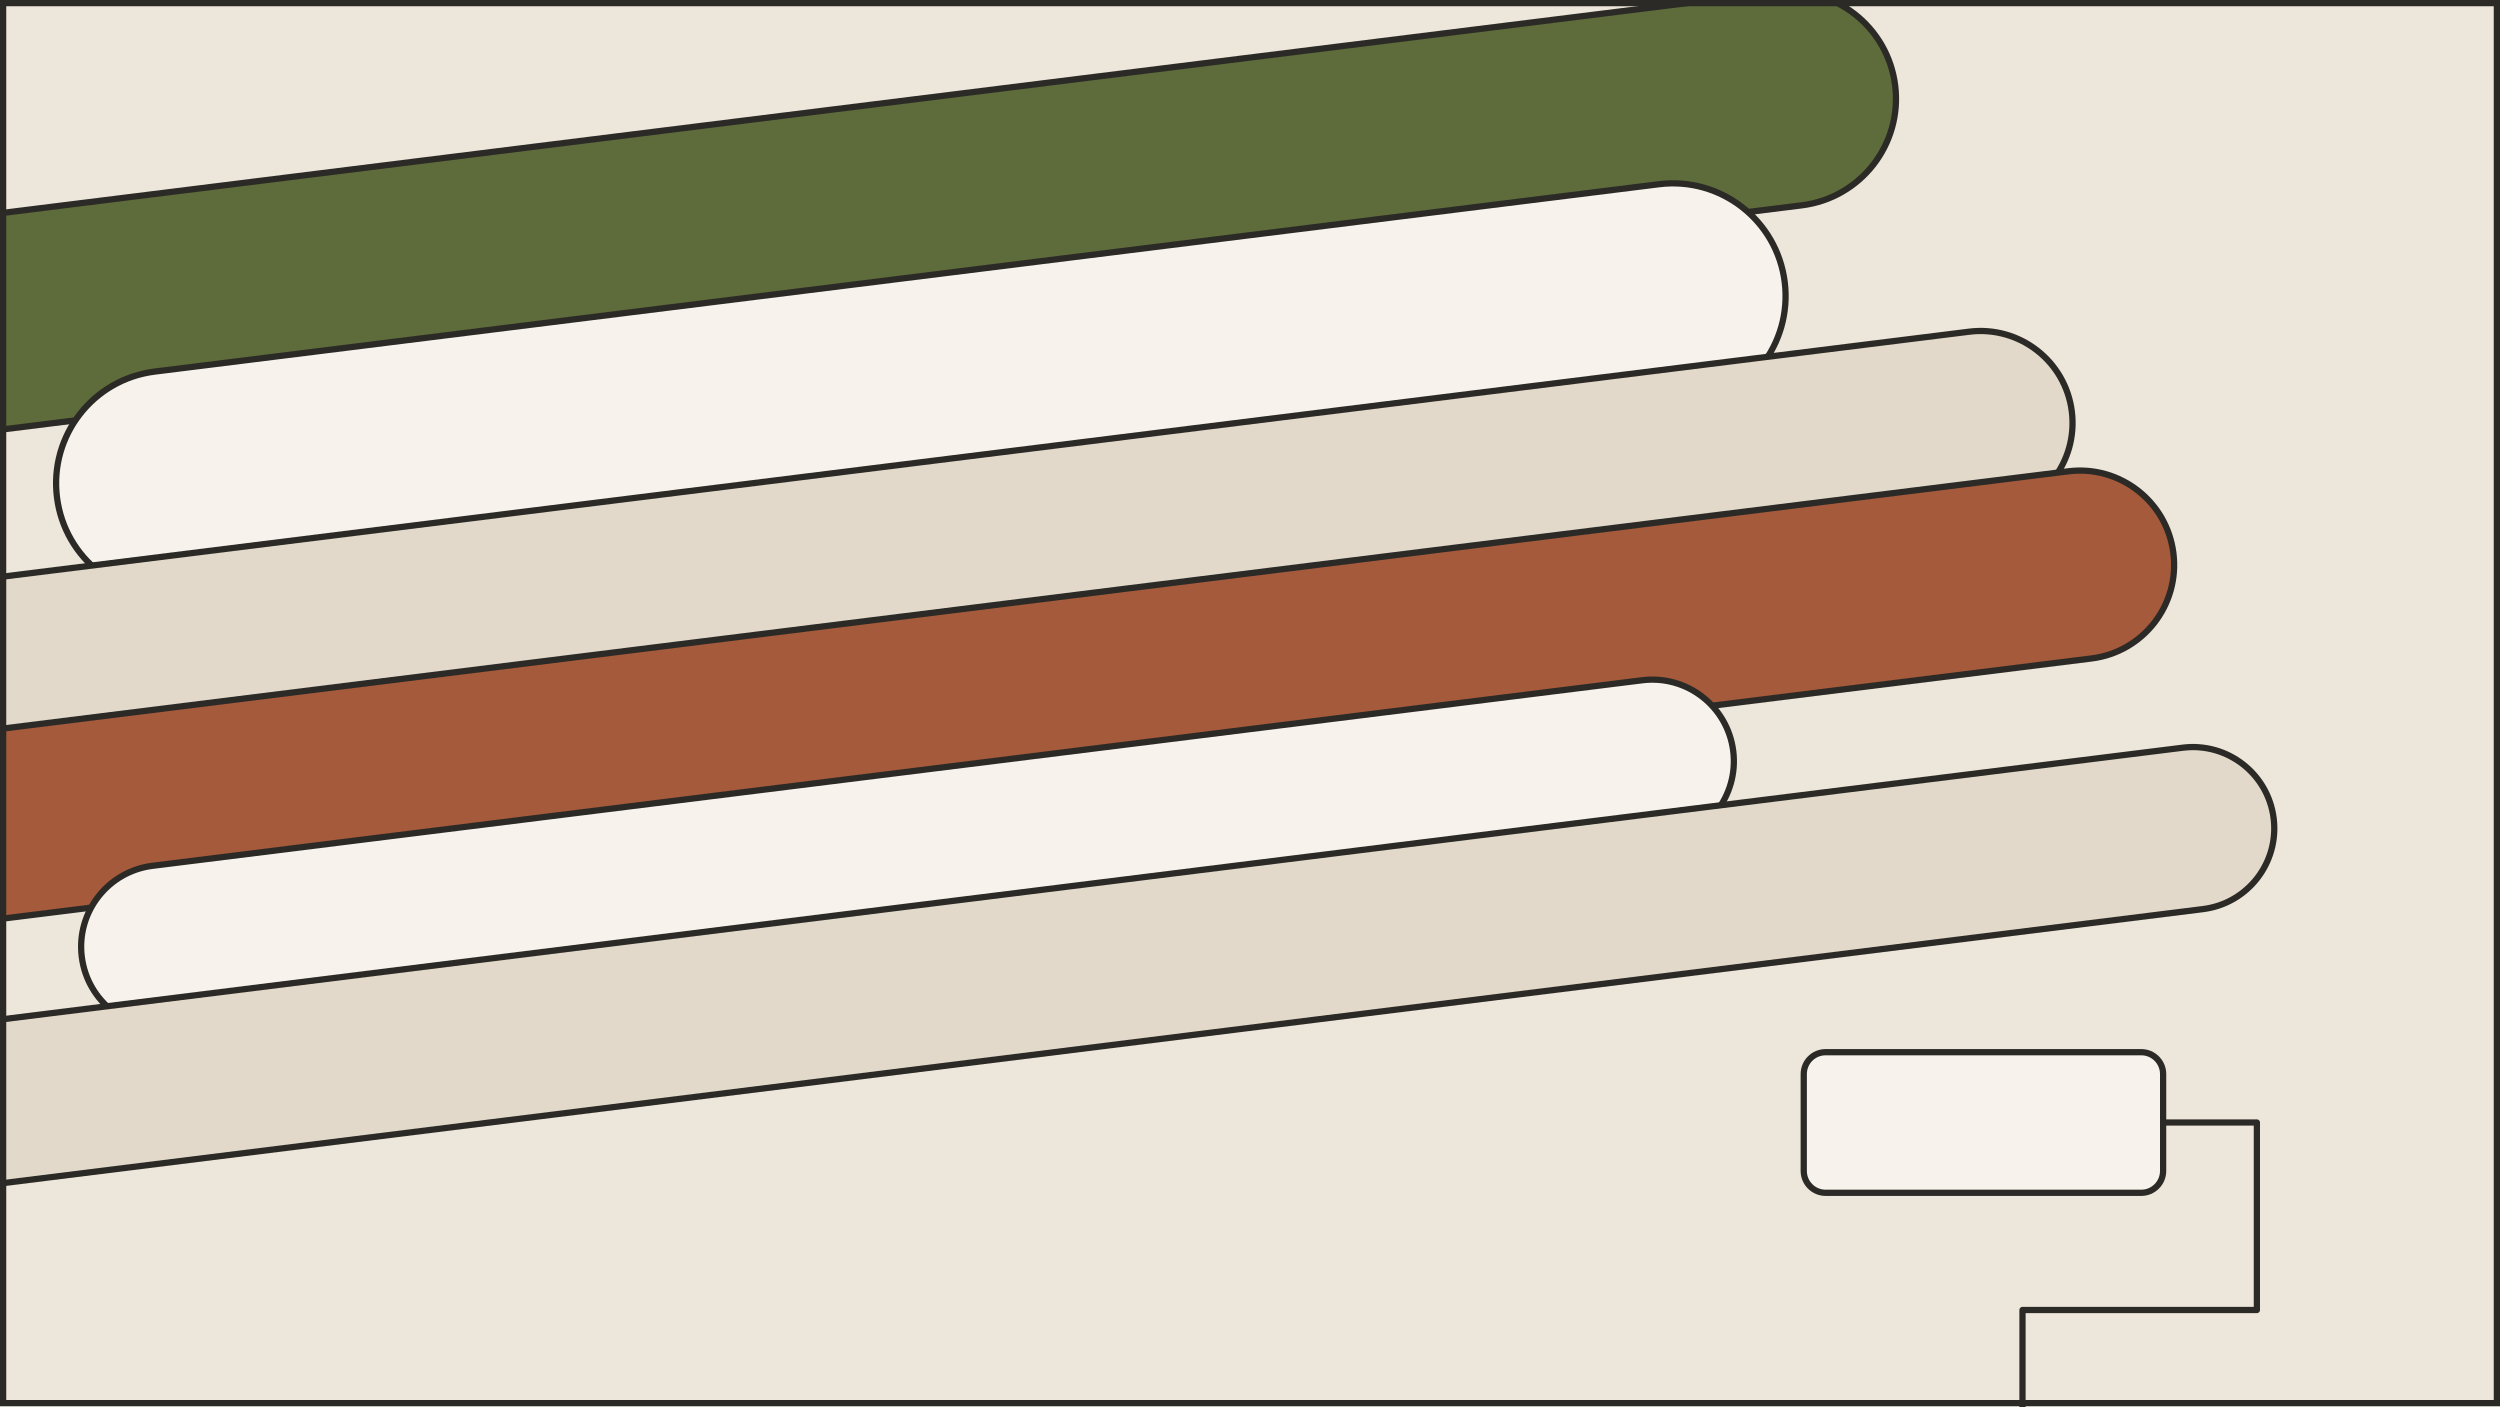
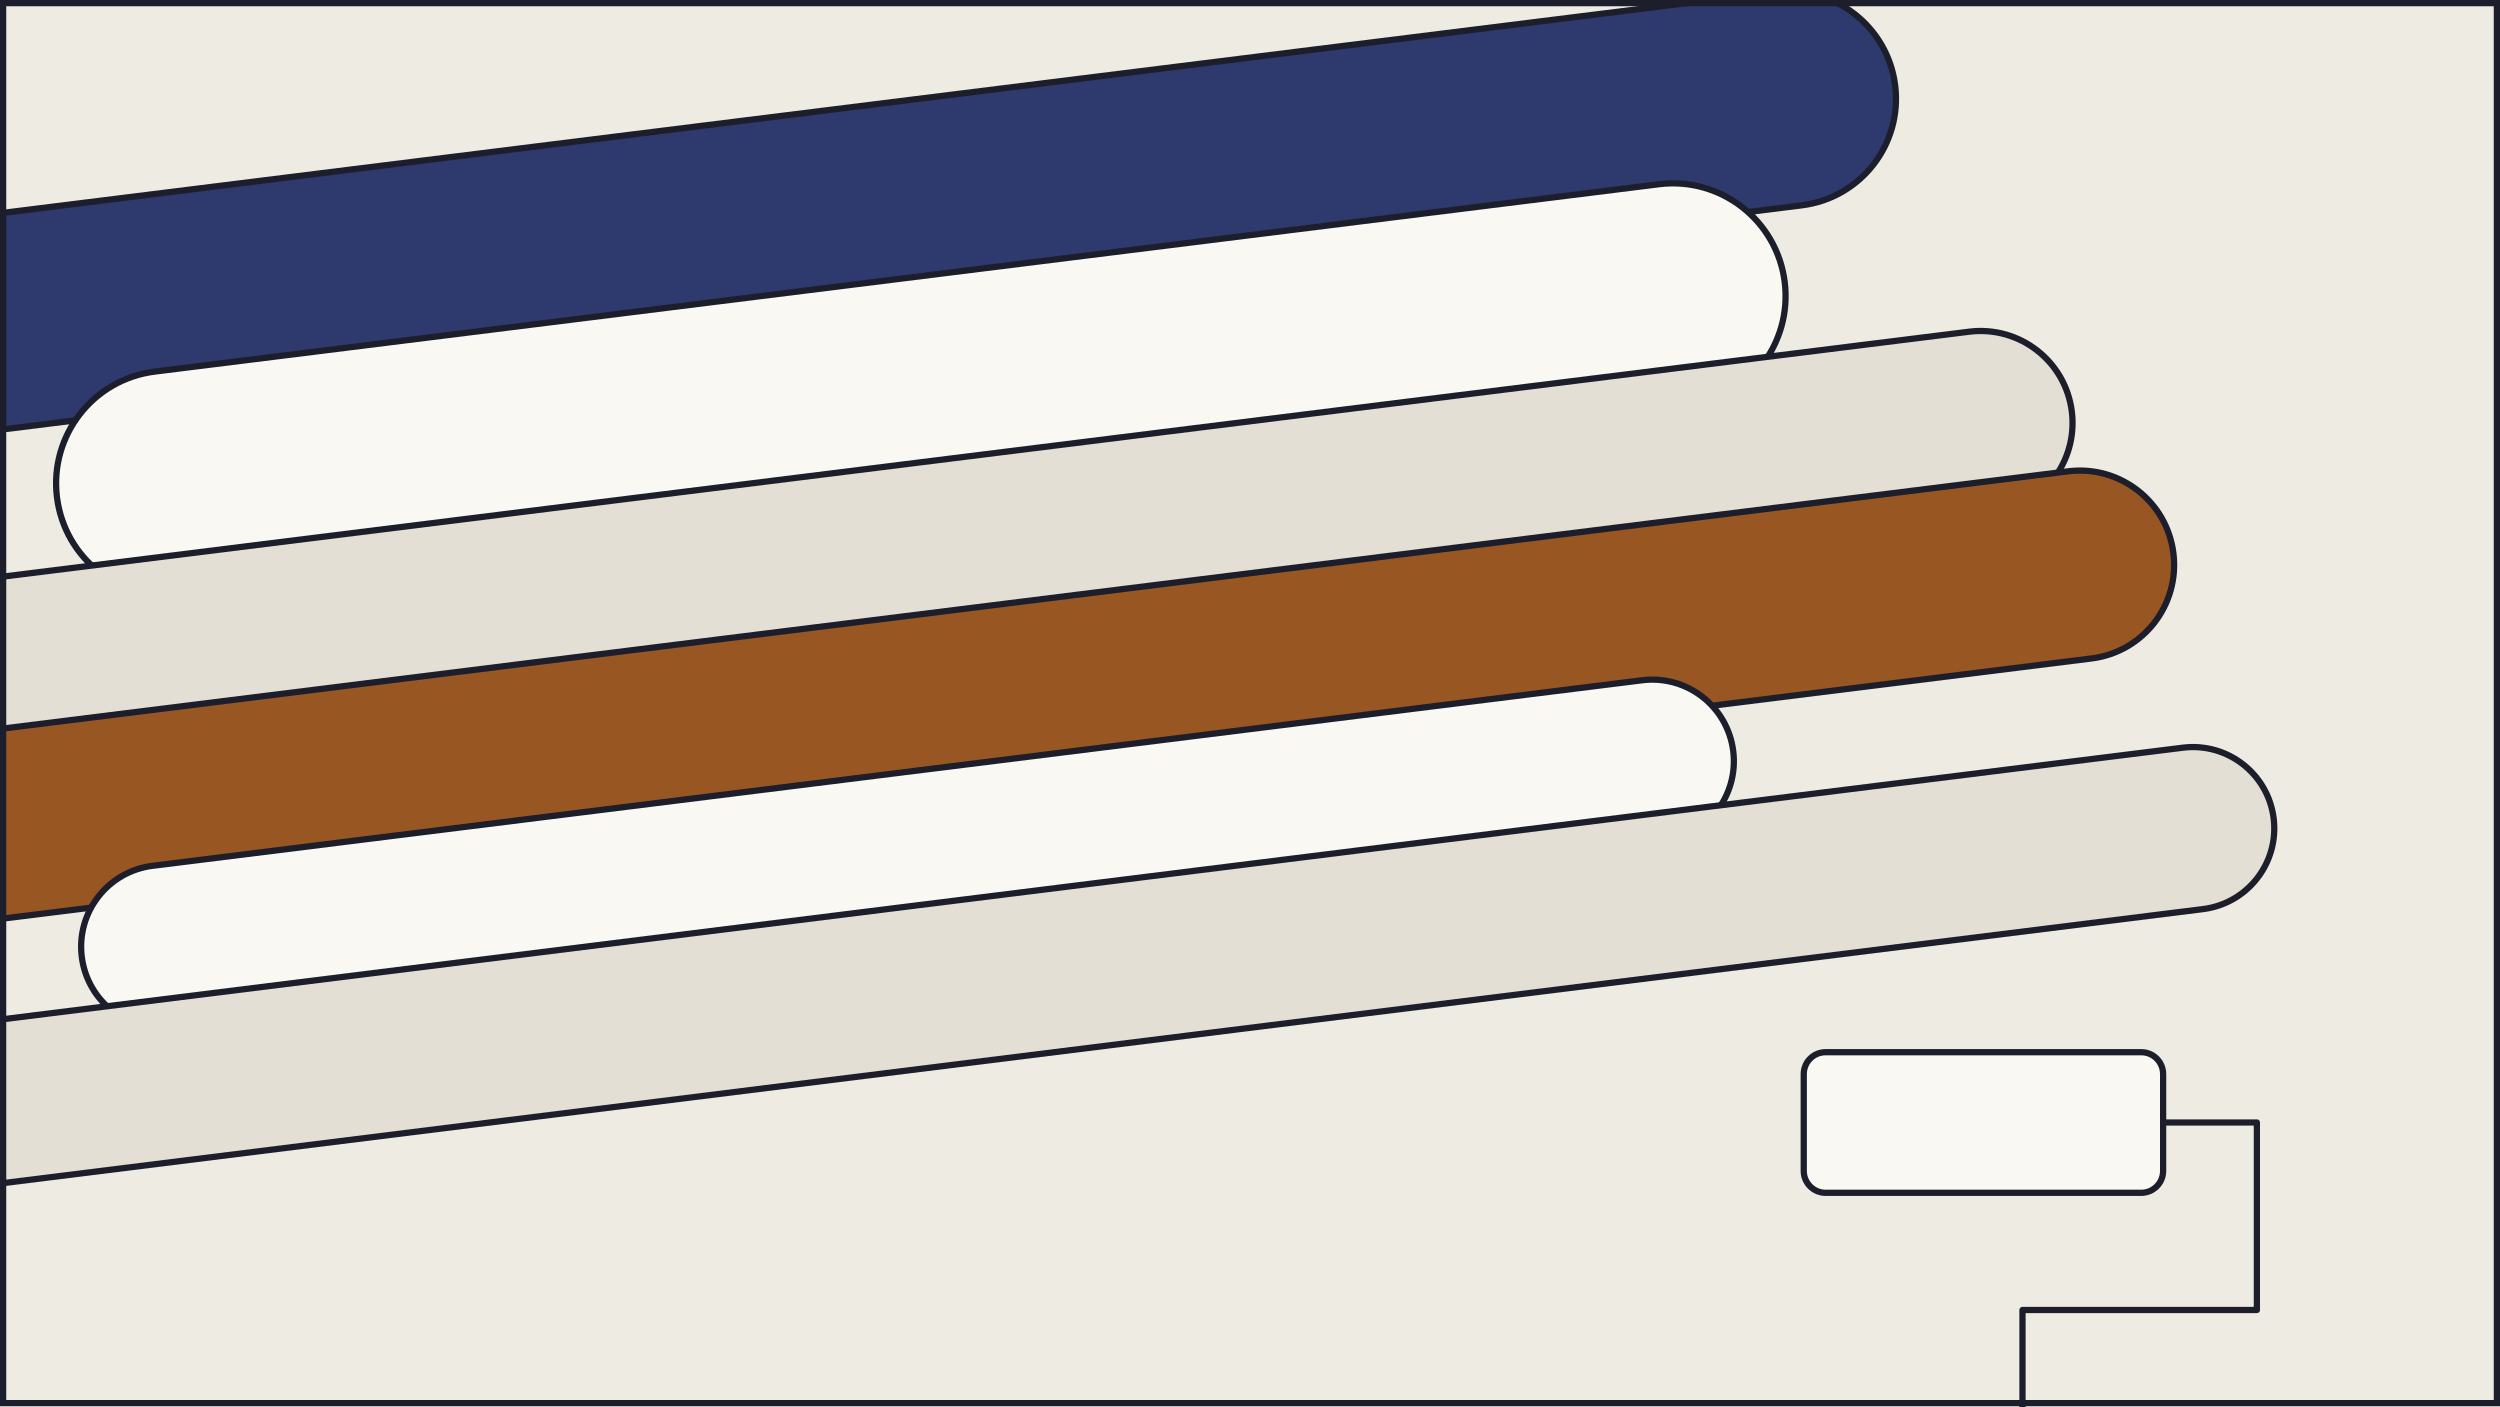
<svg xmlns="http://www.w3.org/2000/svg" viewBox="0 0 1600 900" width="1600" height="900">
-   <rect width="1600" height="900" fill="#EDE6DA" />
-   <rect x="0" y="0" width="1600" height="900" fill="#EDE6DA" />
-   <rect x="-157.5" y="40.0" width="1416.1" height="137.5" rx="68.8" fill="#5E6B3A" stroke="#2B2A26" stroke-width="4" stroke-linejoin="round" stroke-linecap="round" transform="rotate(-7.1 800 450)" />
-   <rect x="58.6" y="152.8" width="1114.3" height="144.2" rx="72.1" fill="#F7F3EC" stroke="#2B2A26" stroke-width="4" stroke-linejoin="round" stroke-linecap="round" transform="rotate(-7.1 800 450)" />
-   <rect x="-117.5" y="271.0" width="1462.5" height="117.7" rx="58.9" fill="#E2D9CA" stroke="#2B2A26" stroke-width="4" stroke-linejoin="round" stroke-linecap="round" transform="rotate(-7.1 800 450)" />
-   <rect x="-69.3" y="367.5" width="1467.6" height="120.7" rx="60.3" fill="#A45A3B" stroke="#2B2A26" stroke-width="4" stroke-linejoin="round" stroke-linecap="round" transform="rotate(-7.1 800 450)" />
-   <rect x="38.0" y="466.5" width="1065.1" height="104.4" rx="52.2" fill="#F7F3EC" stroke="#2B2A26" stroke-width="4" stroke-linejoin="round" stroke-linecap="round" transform="rotate(-7.1 800 450)" />
-   <rect x="-120.4" y="552.1" width="1561.4" height="104.1" rx="52.1" fill="#E2D9CA" stroke="#2B2A26" stroke-width="4" stroke-linejoin="round" stroke-linecap="round" transform="rotate(-7.1 800 450)" />
-   <rect x="1154.4" y="673.4" width="230" height="90" rx="14" fill="#F7F3EC" stroke="#2B2A26" stroke-width="4" stroke-linejoin="round" stroke-linecap="round" />
-   <path d="M1384.4,718.4 h60 v120 h-150 v130" fill="none" stroke="#2B2A26" stroke-width="4" stroke-linejoin="round" stroke-linecap="round" />
-   <rect x="2" y="2" width="1596" height="896" fill="none" stroke="#2B2A26" stroke-width="4" />
+   <rect width="1600" height="900" fill="#EEEBE3" />
+   <rect x="0" y="0" width="1600" height="900" fill="#EEEBE3" />
+   <rect x="-157.5" y="40.0" width="1416.1" height="137.5" rx="68.8" fill="#2E3A6E" stroke="#1C1E2B" stroke-width="4" stroke-linejoin="round" stroke-linecap="round" transform="rotate(-7.1 800 450)" />
+   <rect x="58.6" y="152.8" width="1114.3" height="144.2" rx="72.1" fill="#FAF8F2" stroke="#1C1E2B" stroke-width="4" stroke-linejoin="round" stroke-linecap="round" transform="rotate(-7.1 800 450)" />
+   <rect x="-117.5" y="271.0" width="1462.5" height="117.7" rx="58.9" fill="#E3DFD4" stroke="#1C1E2B" stroke-width="4" stroke-linejoin="round" stroke-linecap="round" transform="rotate(-7.1 800 450)" />
+   <rect x="-69.3" y="367.5" width="1467.6" height="120.7" rx="60.3" fill="#985623" stroke="#1C1E2B" stroke-width="4" stroke-linejoin="round" stroke-linecap="round" transform="rotate(-7.1 800 450)" />
+   <rect x="38.0" y="466.5" width="1065.1" height="104.4" rx="52.2" fill="#FAF8F2" stroke="#1C1E2B" stroke-width="4" stroke-linejoin="round" stroke-linecap="round" transform="rotate(-7.1 800 450)" />
+   <rect x="-120.4" y="552.1" width="1561.4" height="104.1" rx="52.1" fill="#E3DFD4" stroke="#1C1E2B" stroke-width="4" stroke-linejoin="round" stroke-linecap="round" transform="rotate(-7.1 800 450)" />
+   <rect x="1154.4" y="673.4" width="230" height="90" rx="14" fill="#FAF8F2" stroke="#1C1E2B" stroke-width="4" stroke-linejoin="round" stroke-linecap="round" />
+   <path d="M1384.4,718.4 h60 v120 h-150 v130" fill="none" stroke="#1C1E2B" stroke-width="4" stroke-linejoin="round" stroke-linecap="round" />
+   <rect x="2" y="2" width="1596" height="896" fill="none" stroke="#1C1E2B" stroke-width="4" />
</svg>
